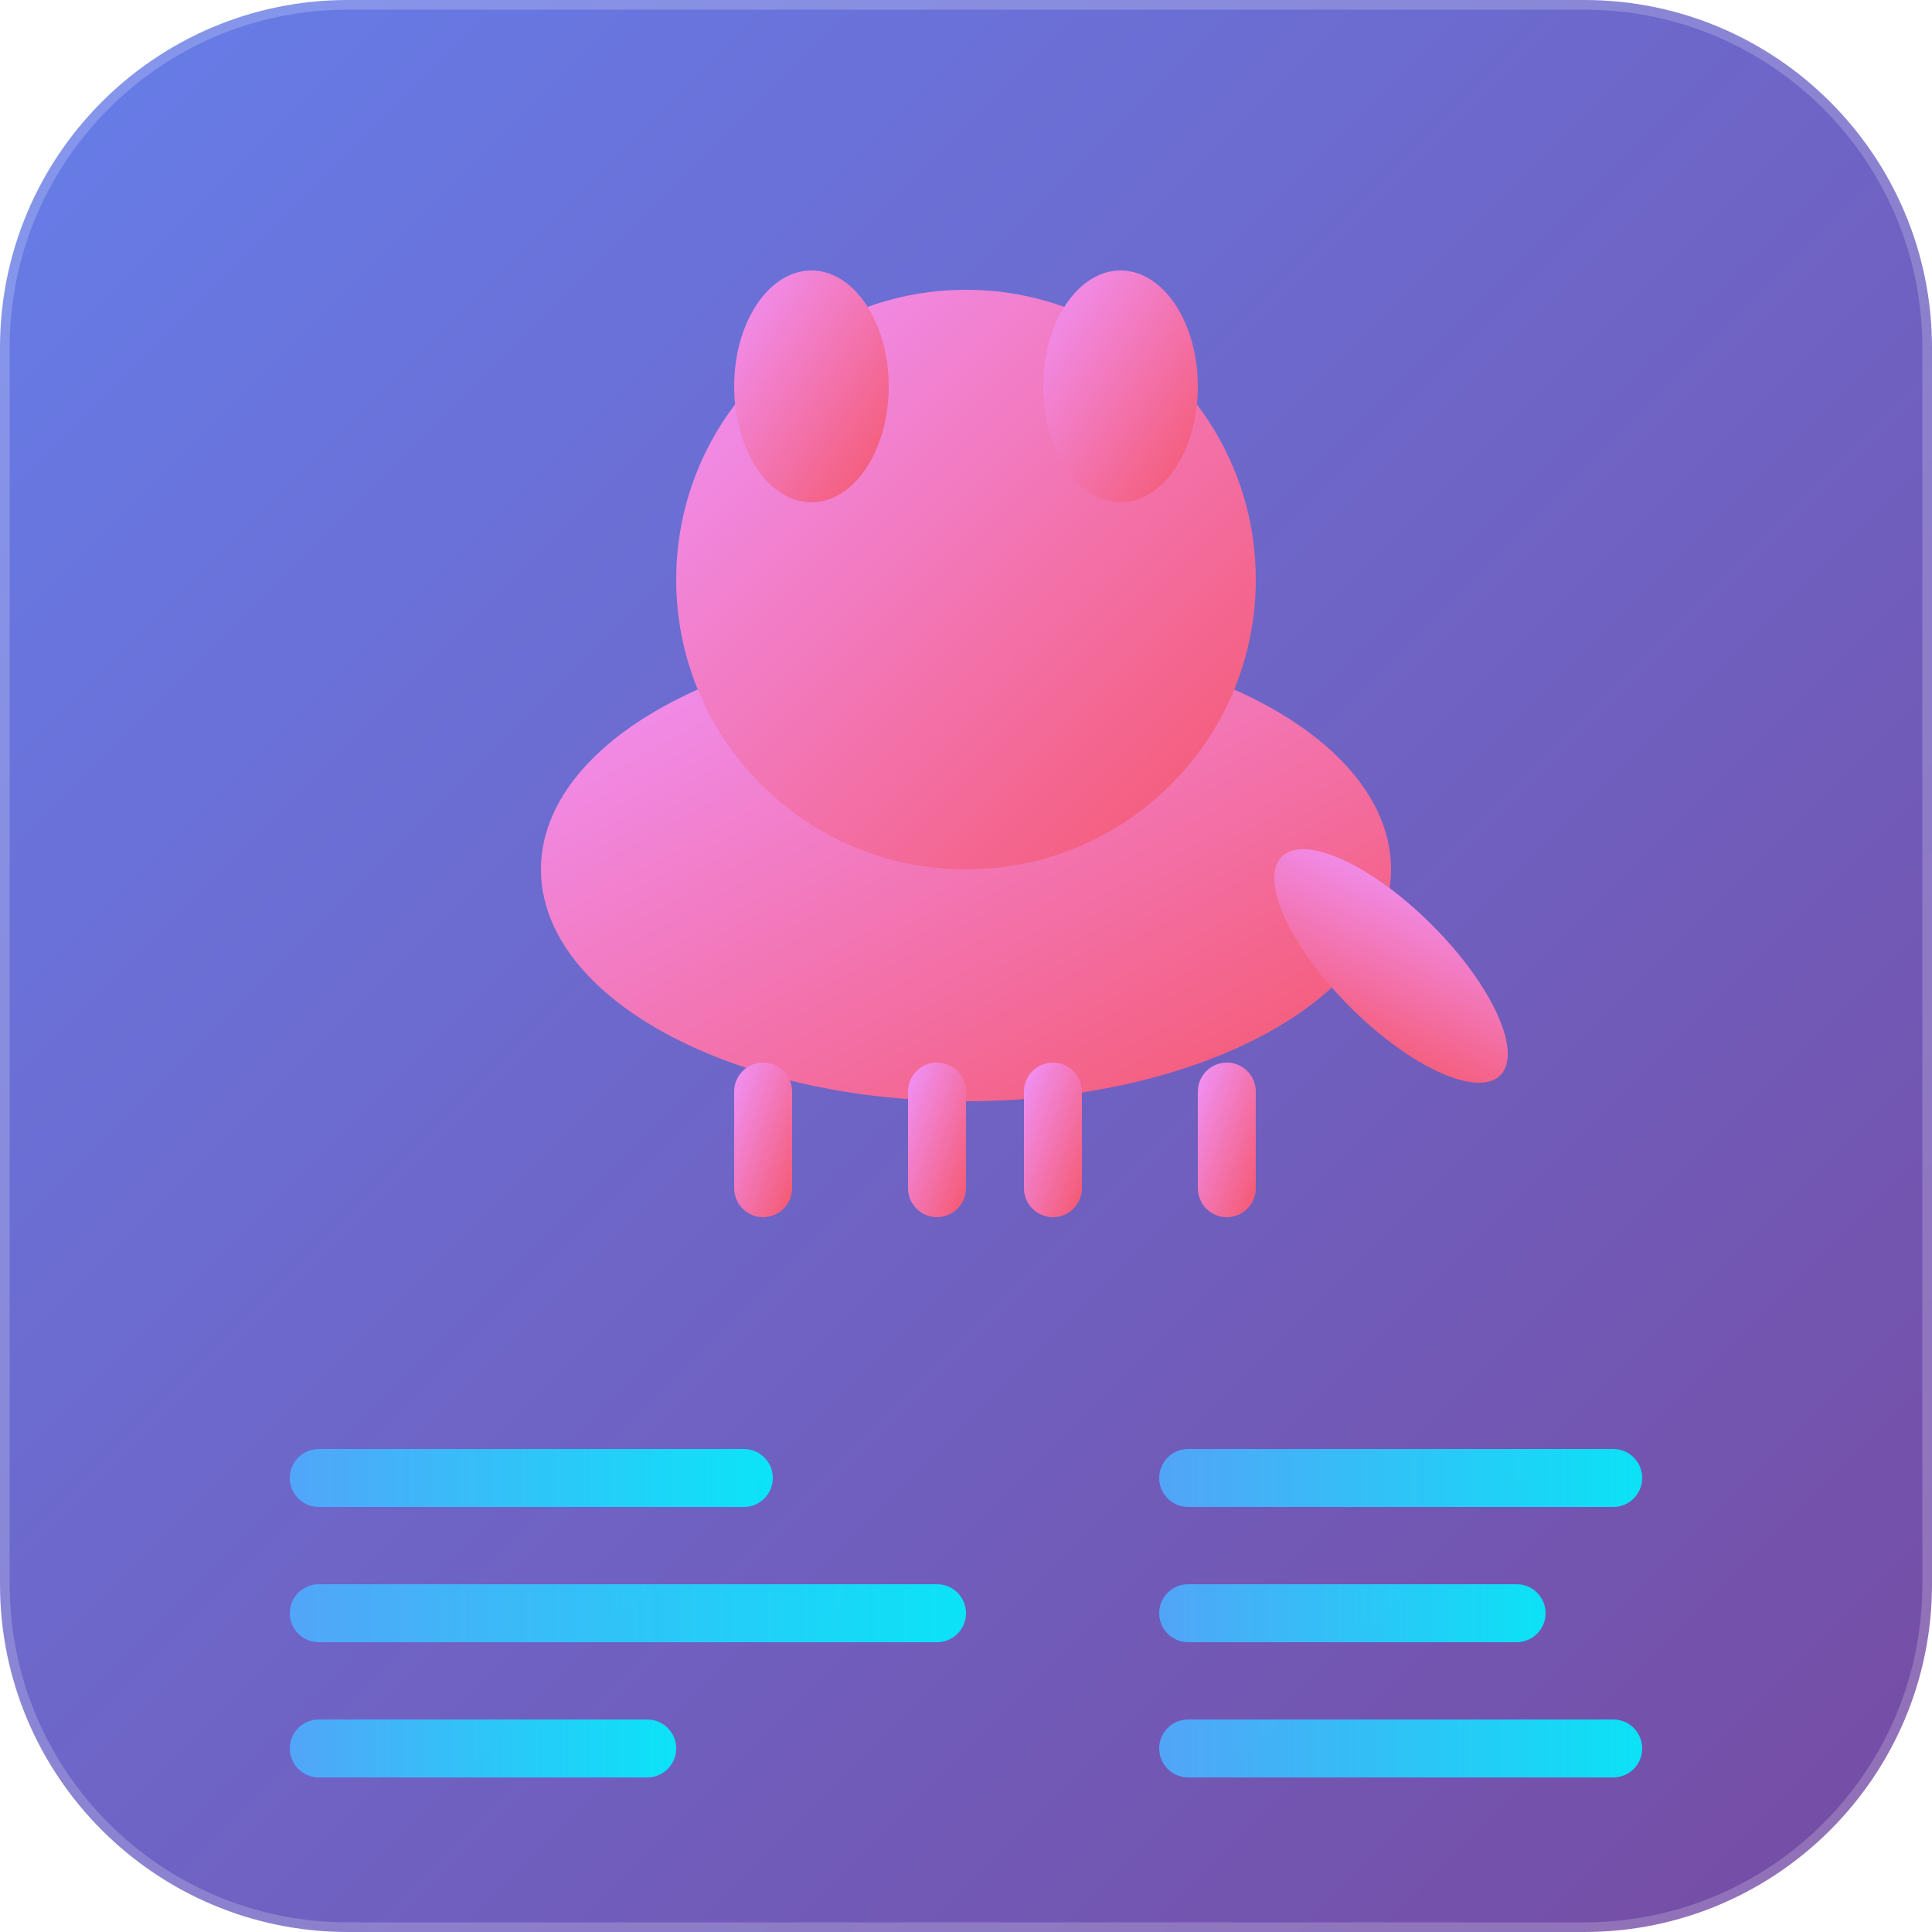
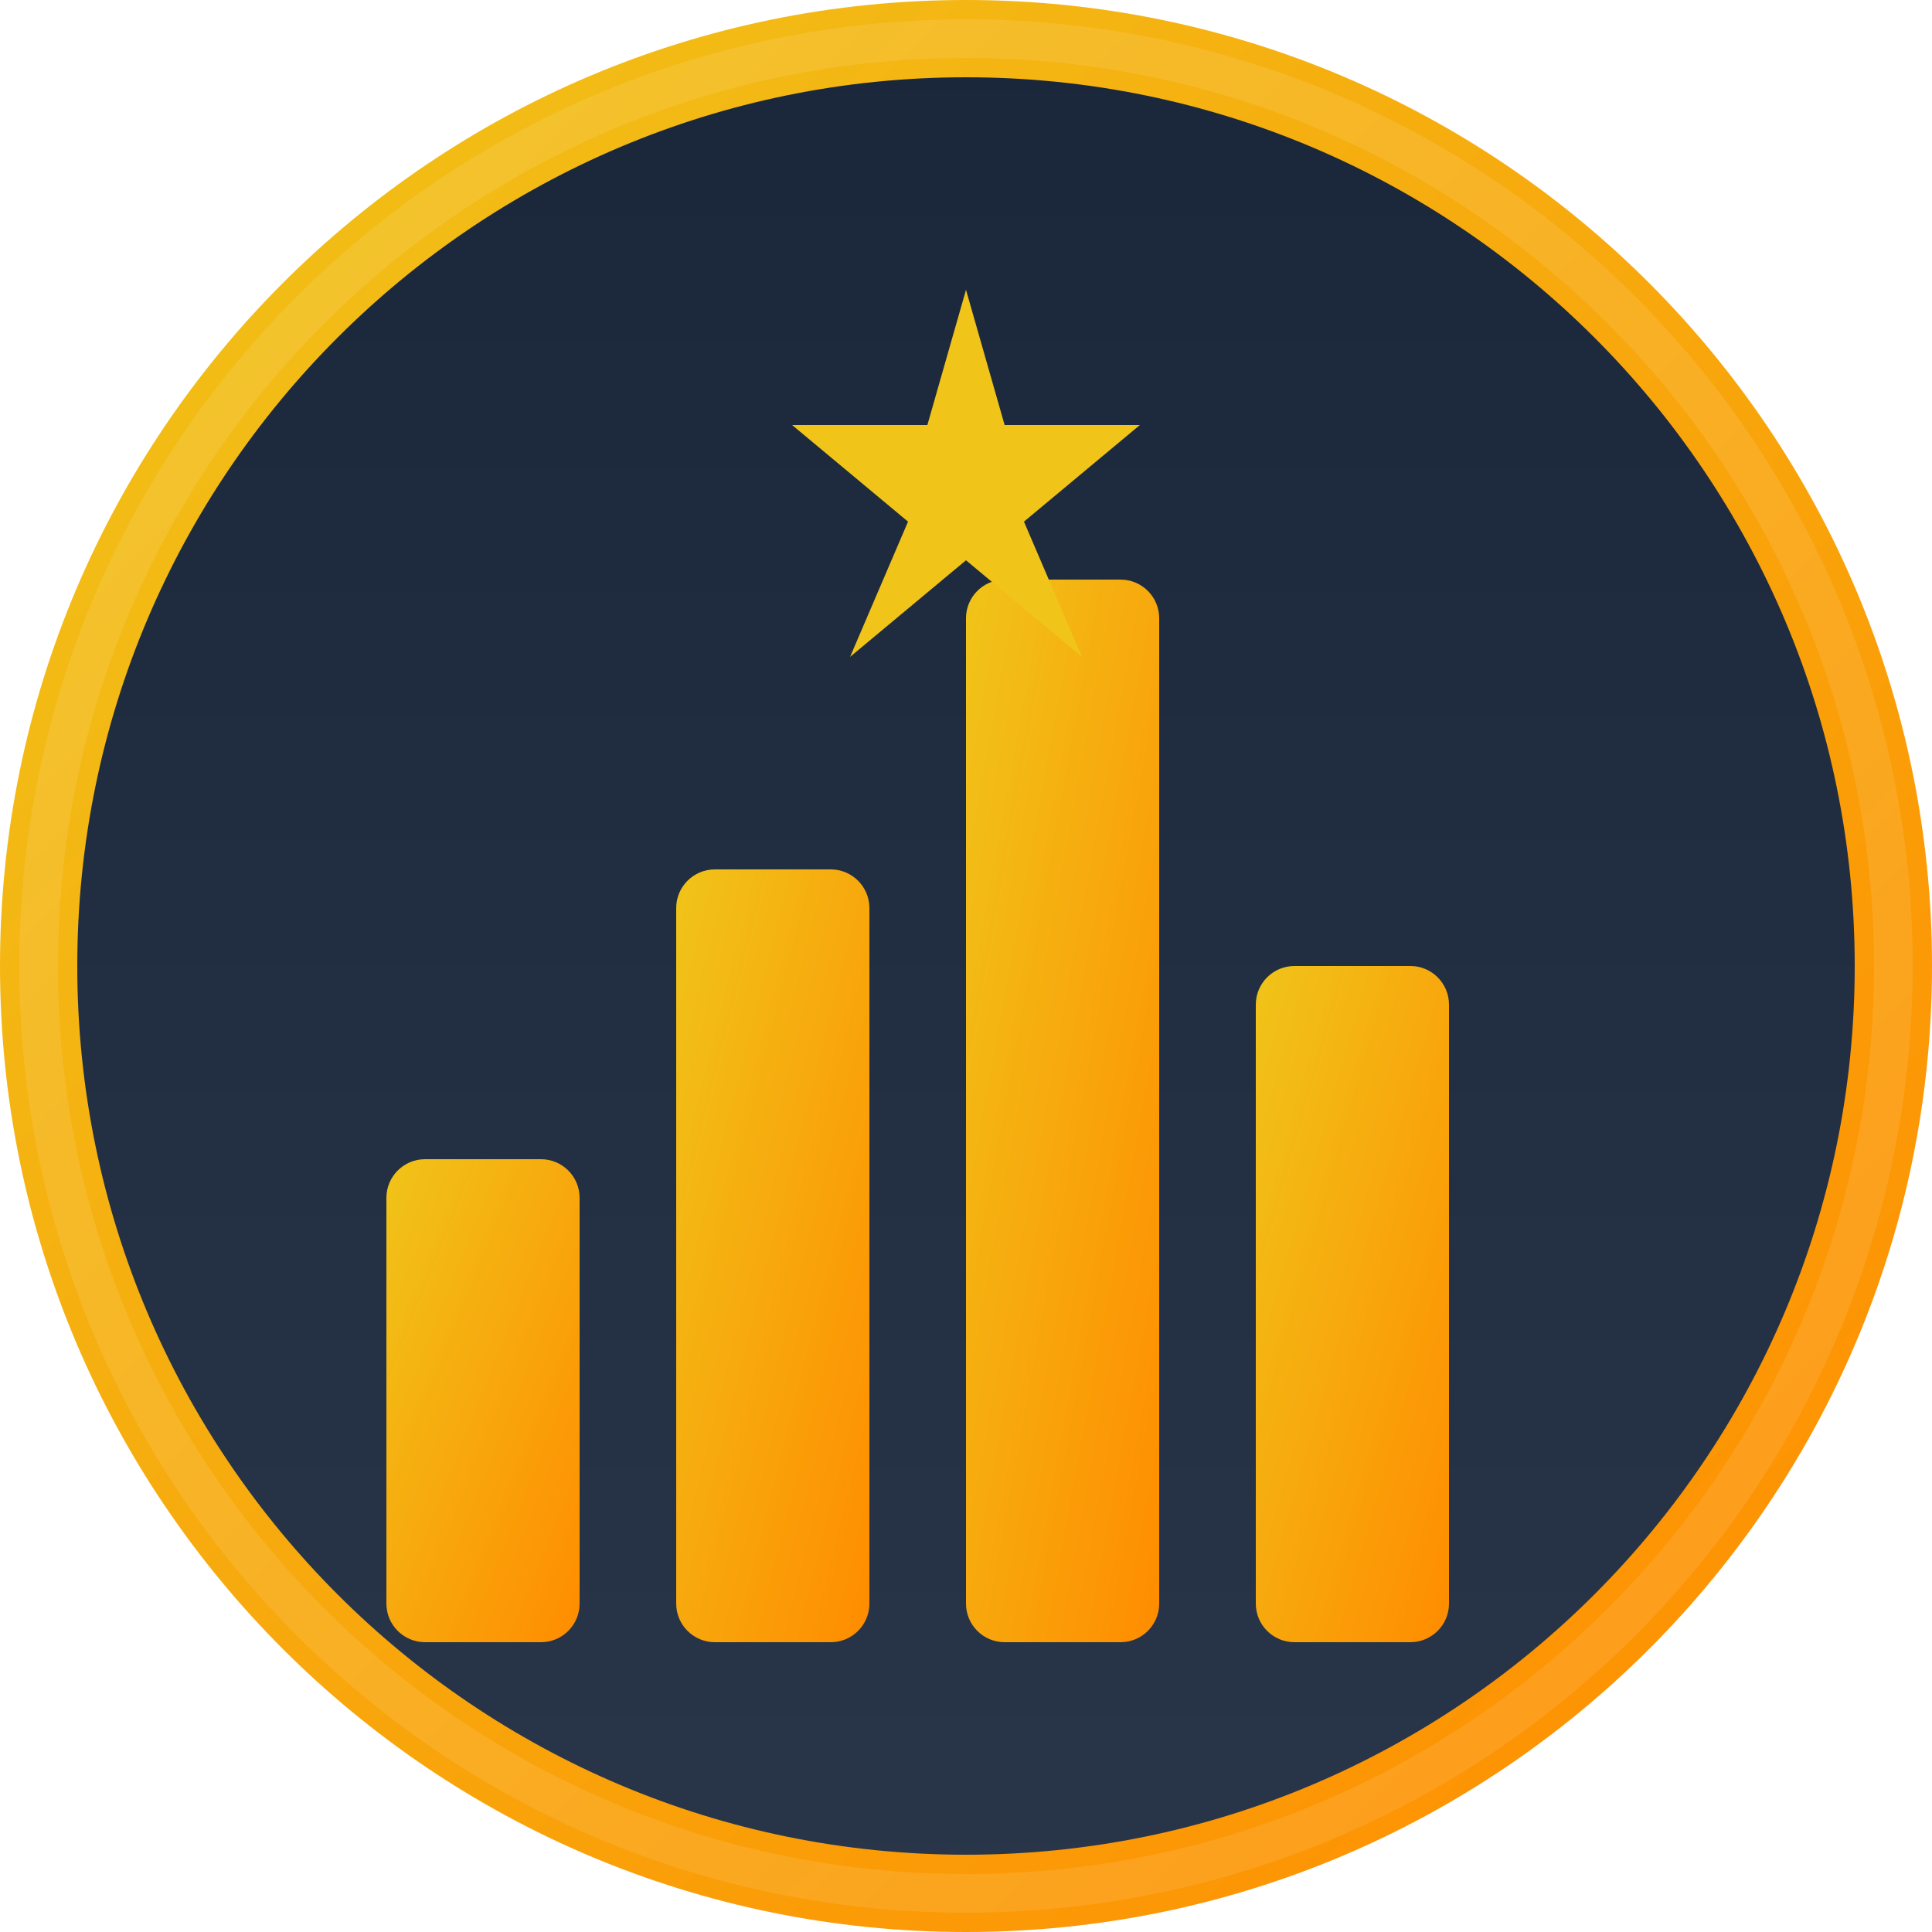
<svg xmlns="http://www.w3.org/2000/svg" viewBox="0 0 100 100">
  <defs>
-     <linearGradient id="bg" x1="0%" y1="0%" x2="100%" y2="100%">
-       <stop offset="0%" stop-color="#667eea" />
-       <stop offset="100%" stop-color="#764ba2" />
+     <linearGradient id="grad1" x1="0%" y1="0%" x2="100%" y2="100%">
+       <stop offset="0%" style="stop-color:#f0c419;stop-opacity:1" />
+       <stop offset="100%" style="stop-color:#ff8c00;stop-opacity:1" />
    </linearGradient>
-     <linearGradient id="animal" x1="0%" y1="0%" x2="100%" y2="100%">
-       <stop offset="0%" stop-color="#f093fb" />
-       <stop offset="100%" stop-color="#f5576c" />
-     </linearGradient>
-     <linearGradient id="stats" x1="0%" y1="0%" x2="100%" y2="0%">
-       <stop offset="0%" stop-color="#4facfe" />
-       <stop offset="100%" stop-color="#00f2fe" />
+     <linearGradient id="grad2" x1="0%" y1="0%" x2="0%" y2="100%">
+       <stop offset="0%" style="stop-color:#1a2639;stop-opacity:1" />
+       <stop offset="100%" style="stop-color:#293649;stop-opacity:1" />
    </linearGradient>
  </defs>
-   <rect width="100" height="100" rx="18" fill="url(#bg)" />
-   <g fill="url(#animal)">
-     <ellipse cx="50" cy="45" rx="22" ry="12" />
-     <circle cx="50" cy="30" r="15" />
-     <ellipse cx="42" cy="20" rx="4" ry="6" />
-     <ellipse cx="58" cy="20" rx="4" ry="6" />
-     <ellipse cx="72" cy="50" rx="8" ry="3" transform="rotate(45 72 50)" />
-     <rect x="38" y="55" width="3" height="8" rx="1.5" />
-     <rect x="47" y="55" width="3" height="8" rx="1.5" />
-     <rect x="53" y="55" width="3" height="8" rx="1.5" />
-     <rect x="62" y="55" width="3" height="8" rx="1.5" />
-   </g>
-   <g fill="url(#stats)" opacity="0.9">
-     <rect x="15" y="75" width="25" height="3" rx="1.5" />
-     <rect x="15" y="82" width="35" height="3" rx="1.5" />
-     <rect x="15" y="89" width="20" height="3" rx="1.5" />
-     <rect x="60" y="75" width="25" height="3" rx="1.5" />
-     <rect x="60" y="82" width="20" height="3" rx="1.5" />
-     <rect x="60" y="89" width="25" height="3" rx="1.5" />
-   </g>
-   <rect width="100" height="100" rx="18" fill="none" stroke="rgba(255,255,255,0.2)" stroke-width="1" />
+   <circle cx="50" cy="50" r="48" fill="url(#grad2)" stroke="url(#grad1)" stroke-width="4" />
+   <rect x="20" y="60" width="10" height="25" fill="url(#grad1)" rx="2" />
+   <rect x="35" y="45" width="10" height="40" fill="url(#grad1)" rx="2" />
+   <rect x="50" y="30" width="10" height="55" fill="url(#grad1)" rx="2" />
+   <rect x="65" y="50" width="10" height="35" fill="url(#grad1)" rx="2" />
+   <path d="M 50 15 L 52 22 L 59 22 L 53 27 L 56 34 L 50 29 L 44 34 L 47 27 L 41 22 L 48 22 Z" fill="#f0c419" />
+   <circle cx="50" cy="50" r="48" fill="none" stroke="rgba(255,255,255,0.1)" stroke-width="2" />
</svg>
